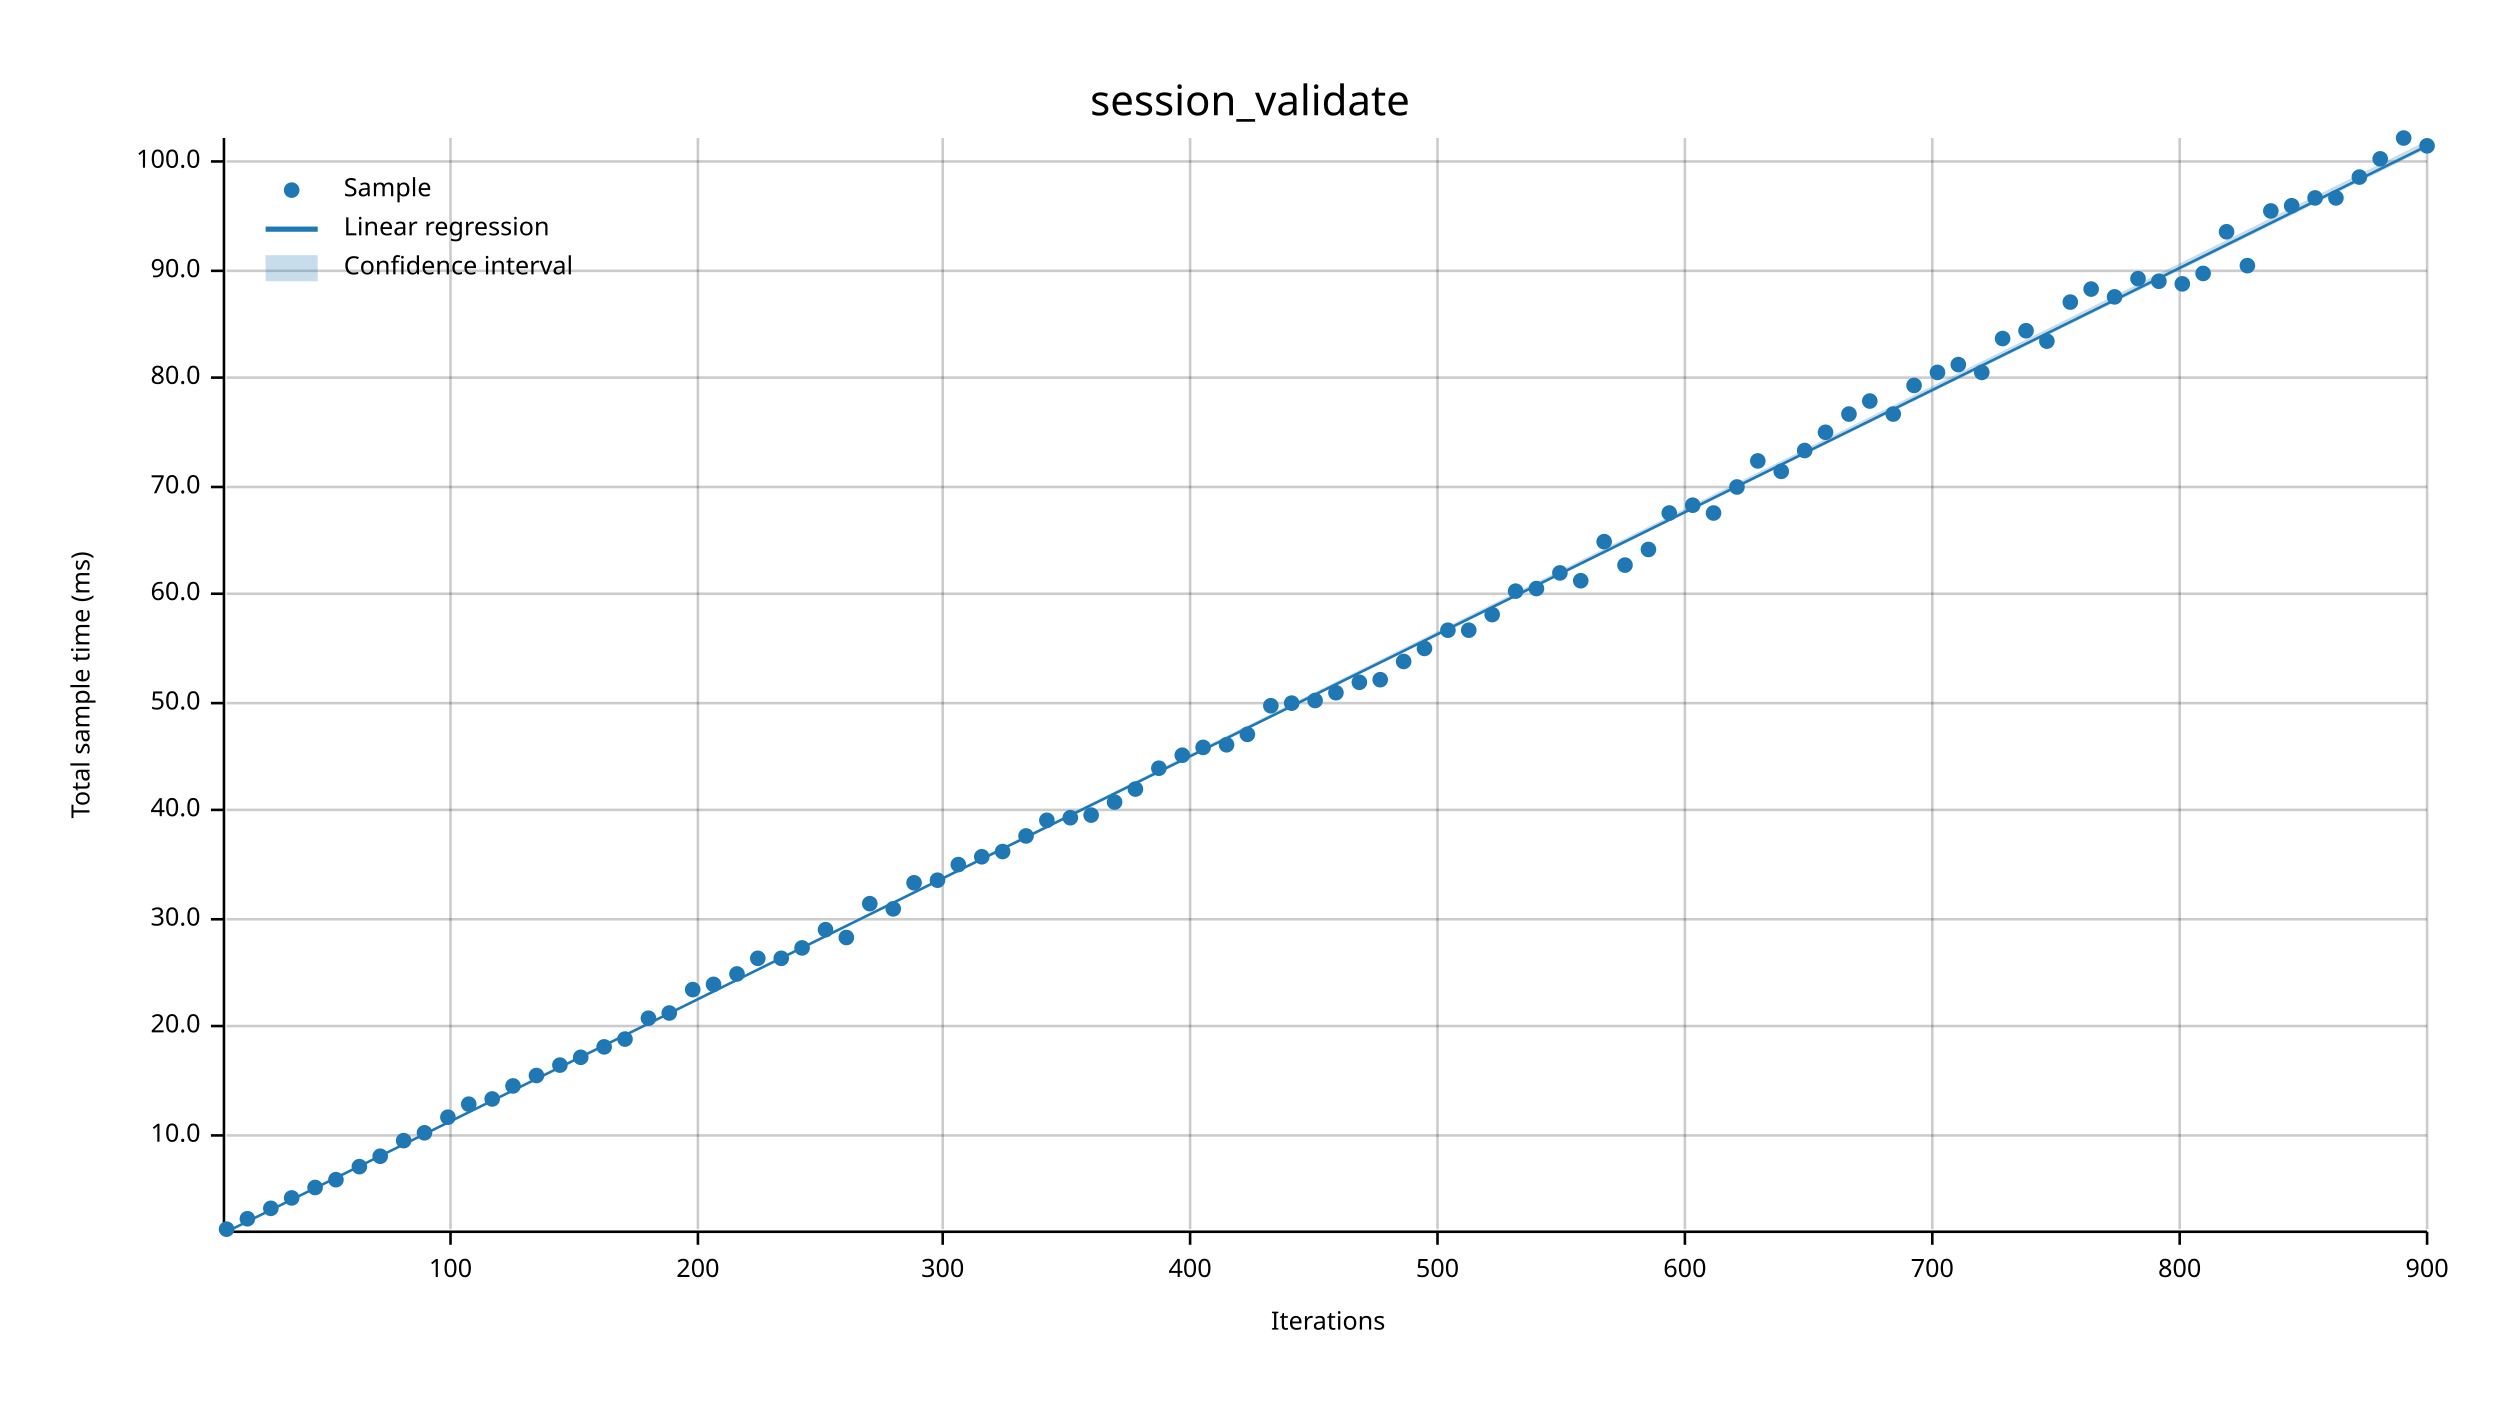
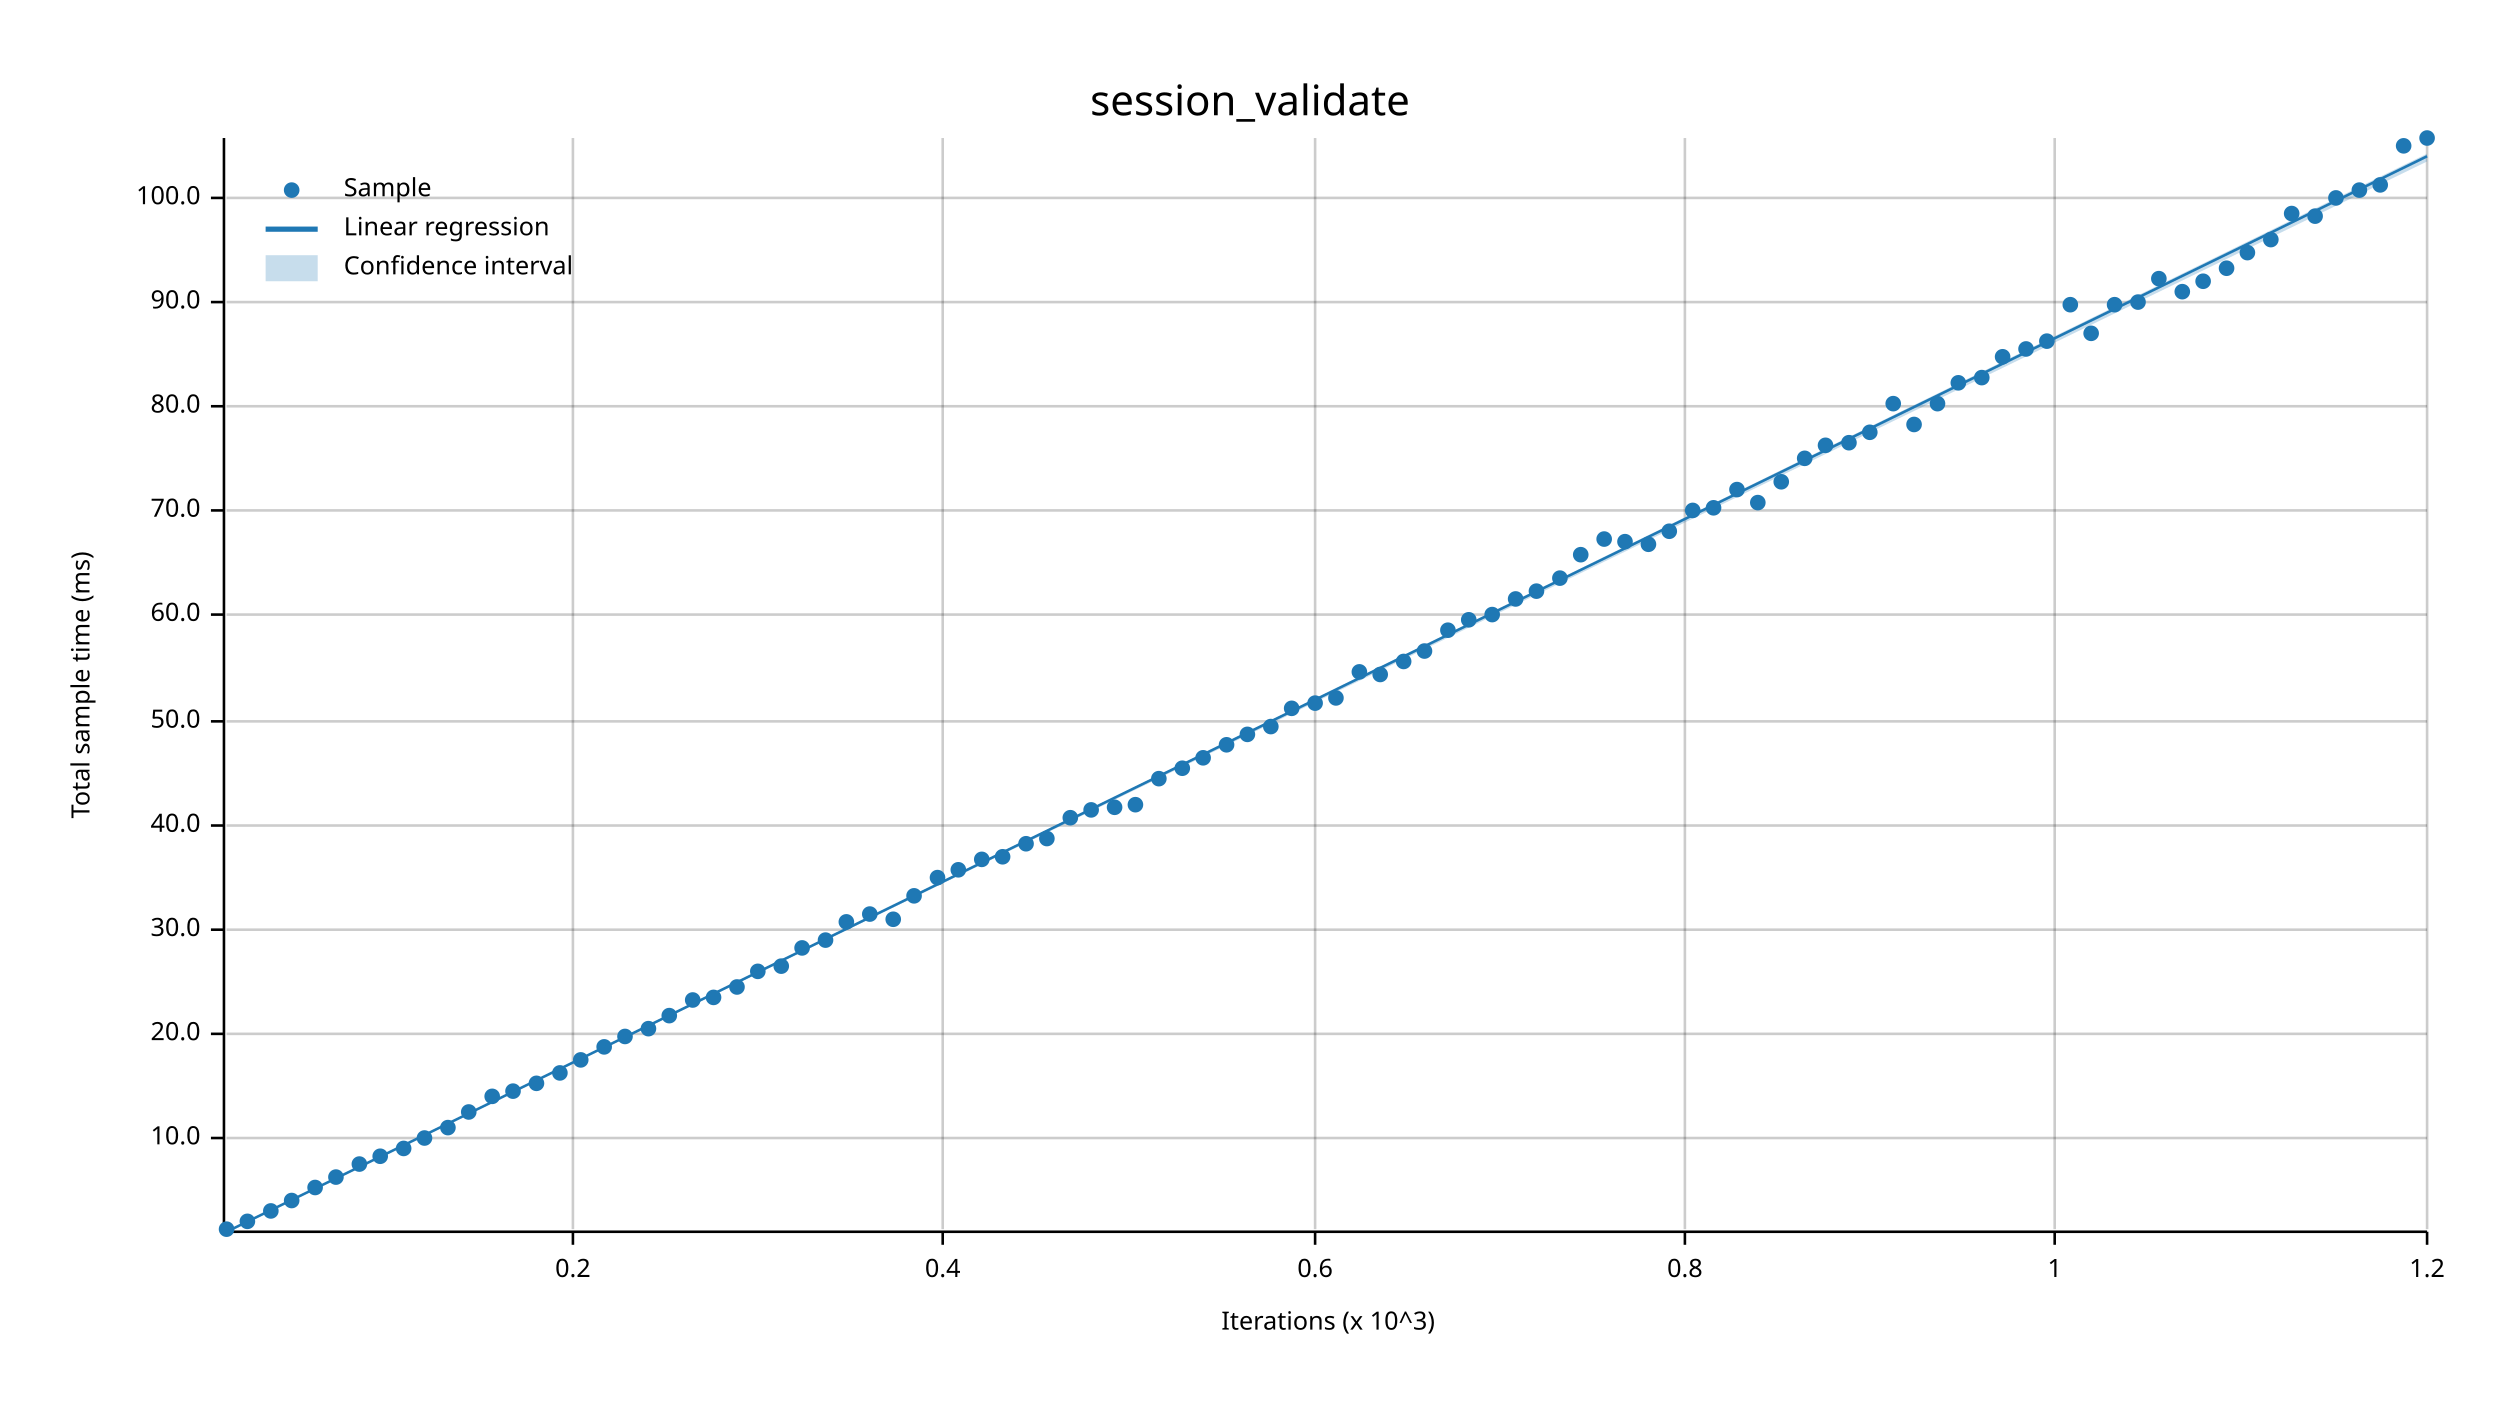
<svg xmlns="http://www.w3.org/2000/svg" width="960" height="540" viewBox="0 0 960 540">
  <text x="480" y="32" dy="0.76em" text-anchor="middle" font-family="sans-serif" font-size="16.129" opacity="1" fill="#000000">
session_validate
</text>
  <text x="27" y="263" dy="0.76em" text-anchor="middle" font-family="sans-serif" font-size="9.677" opacity="1" fill="#000000" transform="rotate(270, 27, 263)">
Total sample time (ms)
</text>
  <text x="510" y="513" dy="-0.5ex" text-anchor="middle" font-family="sans-serif" font-size="9.677" opacity="1" fill="#000000">
- Iterations
- </text>
-   <line opacity="0.2" stroke="#000000" stroke-width="1" x1="173" y1="472" x2="173" y2="53" />
-   <line opacity="0.2" stroke="#000000" stroke-width="1" x1="268" y1="472" x2="268" y2="53" />
+ Iterations (x 10^3)
+ </text>
+   <line opacity="0.2" stroke="#000000" stroke-width="1" x1="220" y1="472" x2="220" y2="53" />
  <line opacity="0.2" stroke="#000000" stroke-width="1" x1="362" y1="472" x2="362" y2="53" />
-   <line opacity="0.2" stroke="#000000" stroke-width="1" x1="457" y1="472" x2="457" y2="53" />
-   <line opacity="0.2" stroke="#000000" stroke-width="1" x1="552" y1="472" x2="552" y2="53" />
+   <line opacity="0.2" stroke="#000000" stroke-width="1" x1="505" y1="472" x2="505" y2="53" />
  <line opacity="0.2" stroke="#000000" stroke-width="1" x1="647" y1="472" x2="647" y2="53" />
-   <line opacity="0.2" stroke="#000000" stroke-width="1" x1="742" y1="472" x2="742" y2="53" />
-   <line opacity="0.2" stroke="#000000" stroke-width="1" x1="837" y1="472" x2="837" y2="53" />
+   <line opacity="0.2" stroke="#000000" stroke-width="1" x1="789" y1="472" x2="789" y2="53" />
  <line opacity="0.2" stroke="#000000" stroke-width="1" x1="932" y1="472" x2="932" y2="53" />
-   <line opacity="0.2" stroke="#000000" stroke-width="1" x1="87" y1="436" x2="932" y2="436" />
-   <line opacity="0.2" stroke="#000000" stroke-width="1" x1="87" y1="394" x2="932" y2="394" />
-   <line opacity="0.2" stroke="#000000" stroke-width="1" x1="87" y1="353" x2="932" y2="353" />
-   <line opacity="0.2" stroke="#000000" stroke-width="1" x1="87" y1="311" x2="932" y2="311" />
-   <line opacity="0.2" stroke="#000000" stroke-width="1" x1="87" y1="270" x2="932" y2="270" />
-   <line opacity="0.2" stroke="#000000" stroke-width="1" x1="87" y1="228" x2="932" y2="228" />
-   <line opacity="0.2" stroke="#000000" stroke-width="1" x1="87" y1="187" x2="932" y2="187" />
-   <line opacity="0.2" stroke="#000000" stroke-width="1" x1="87" y1="145" x2="932" y2="145" />
-   <line opacity="0.2" stroke="#000000" stroke-width="1" x1="87" y1="104" x2="932" y2="104" />
-   <line opacity="0.2" stroke="#000000" stroke-width="1" x1="87" y1="62" x2="932" y2="62" />
+   <line opacity="0.2" stroke="#000000" stroke-width="1" x1="87" y1="437" x2="932" y2="437" />
+   <line opacity="0.2" stroke="#000000" stroke-width="1" x1="87" y1="397" x2="932" y2="397" />
+   <line opacity="0.2" stroke="#000000" stroke-width="1" x1="87" y1="357" x2="932" y2="357" />
+   <line opacity="0.2" stroke="#000000" stroke-width="1" x1="87" y1="317" x2="932" y2="317" />
+   <line opacity="0.2" stroke="#000000" stroke-width="1" x1="87" y1="277" x2="932" y2="277" />
+   <line opacity="0.2" stroke="#000000" stroke-width="1" x1="87" y1="236" x2="932" y2="236" />
+   <line opacity="0.2" stroke="#000000" stroke-width="1" x1="87" y1="196" x2="932" y2="196" />
+   <line opacity="0.2" stroke="#000000" stroke-width="1" x1="87" y1="156" x2="932" y2="156" />
+   <line opacity="0.2" stroke="#000000" stroke-width="1" x1="87" y1="116" x2="932" y2="116" />
+   <line opacity="0.2" stroke="#000000" stroke-width="1" x1="87" y1="76" x2="932" y2="76" />
  <polyline fill="none" opacity="1" stroke="#000000" stroke-width="1" points="86,53 86,472 " />
-   <text x="77" y="436" dy="0.5ex" text-anchor="end" font-family="sans-serif" font-size="9.677" opacity="1" fill="#000000">
+   <text x="77" y="437" dy="0.5ex" text-anchor="end" font-family="sans-serif" font-size="9.677" opacity="1" fill="#000000">
10.0
</text>
-   <polyline fill="none" opacity="1" stroke="#000000" stroke-width="1" points="81,436 86,436 " />
-   <text x="77" y="394" dy="0.5ex" text-anchor="end" font-family="sans-serif" font-size="9.677" opacity="1" fill="#000000">
+   <polyline fill="none" opacity="1" stroke="#000000" stroke-width="1" points="81,437 86,437 " />
+   <text x="77" y="397" dy="0.5ex" text-anchor="end" font-family="sans-serif" font-size="9.677" opacity="1" fill="#000000">
20.0
</text>
-   <polyline fill="none" opacity="1" stroke="#000000" stroke-width="1" points="81,394 86,394 " />
-   <text x="77" y="353" dy="0.5ex" text-anchor="end" font-family="sans-serif" font-size="9.677" opacity="1" fill="#000000">
+   <polyline fill="none" opacity="1" stroke="#000000" stroke-width="1" points="81,397 86,397 " />
+   <text x="77" y="357" dy="0.5ex" text-anchor="end" font-family="sans-serif" font-size="9.677" opacity="1" fill="#000000">
30.0
</text>
-   <polyline fill="none" opacity="1" stroke="#000000" stroke-width="1" points="81,353 86,353 " />
-   <text x="77" y="311" dy="0.5ex" text-anchor="end" font-family="sans-serif" font-size="9.677" opacity="1" fill="#000000">
+   <polyline fill="none" opacity="1" stroke="#000000" stroke-width="1" points="81,357 86,357 " />
+   <text x="77" y="317" dy="0.5ex" text-anchor="end" font-family="sans-serif" font-size="9.677" opacity="1" fill="#000000">
40.0
</text>
-   <polyline fill="none" opacity="1" stroke="#000000" stroke-width="1" points="81,311 86,311 " />
-   <text x="77" y="270" dy="0.5ex" text-anchor="end" font-family="sans-serif" font-size="9.677" opacity="1" fill="#000000">
+   <polyline fill="none" opacity="1" stroke="#000000" stroke-width="1" points="81,317 86,317 " />
+   <text x="77" y="277" dy="0.5ex" text-anchor="end" font-family="sans-serif" font-size="9.677" opacity="1" fill="#000000">
50.0
</text>
-   <polyline fill="none" opacity="1" stroke="#000000" stroke-width="1" points="81,270 86,270 " />
-   <text x="77" y="228" dy="0.5ex" text-anchor="end" font-family="sans-serif" font-size="9.677" opacity="1" fill="#000000">
+   <polyline fill="none" opacity="1" stroke="#000000" stroke-width="1" points="81,277 86,277 " />
+   <text x="77" y="236" dy="0.5ex" text-anchor="end" font-family="sans-serif" font-size="9.677" opacity="1" fill="#000000">
60.0
</text>
-   <polyline fill="none" opacity="1" stroke="#000000" stroke-width="1" points="81,228 86,228 " />
-   <text x="77" y="187" dy="0.5ex" text-anchor="end" font-family="sans-serif" font-size="9.677" opacity="1" fill="#000000">
+   <polyline fill="none" opacity="1" stroke="#000000" stroke-width="1" points="81,236 86,236 " />
+   <text x="77" y="196" dy="0.5ex" text-anchor="end" font-family="sans-serif" font-size="9.677" opacity="1" fill="#000000">
70.0
</text>
-   <polyline fill="none" opacity="1" stroke="#000000" stroke-width="1" points="81,187 86,187 " />
-   <text x="77" y="145" dy="0.5ex" text-anchor="end" font-family="sans-serif" font-size="9.677" opacity="1" fill="#000000">
+   <polyline fill="none" opacity="1" stroke="#000000" stroke-width="1" points="81,196 86,196 " />
+   <text x="77" y="156" dy="0.5ex" text-anchor="end" font-family="sans-serif" font-size="9.677" opacity="1" fill="#000000">
80.0
</text>
-   <polyline fill="none" opacity="1" stroke="#000000" stroke-width="1" points="81,145 86,145 " />
-   <text x="77" y="104" dy="0.5ex" text-anchor="end" font-family="sans-serif" font-size="9.677" opacity="1" fill="#000000">
+   <polyline fill="none" opacity="1" stroke="#000000" stroke-width="1" points="81,156 86,156 " />
+   <text x="77" y="116" dy="0.5ex" text-anchor="end" font-family="sans-serif" font-size="9.677" opacity="1" fill="#000000">
90.0
</text>
-   <polyline fill="none" opacity="1" stroke="#000000" stroke-width="1" points="81,104 86,104 " />
-   <text x="77" y="62" dy="0.5ex" text-anchor="end" font-family="sans-serif" font-size="9.677" opacity="1" fill="#000000">
+   <polyline fill="none" opacity="1" stroke="#000000" stroke-width="1" points="81,116 86,116 " />
+   <text x="77" y="76" dy="0.5ex" text-anchor="end" font-family="sans-serif" font-size="9.677" opacity="1" fill="#000000">
100.0
</text>
-   <polyline fill="none" opacity="1" stroke="#000000" stroke-width="1" points="81,62 86,62 " />
+   <polyline fill="none" opacity="1" stroke="#000000" stroke-width="1" points="81,76 86,76 " />
  <polyline fill="none" opacity="1" stroke="#000000" stroke-width="1" points="87,473 932,473 " />
-   <text x="173" y="483" dy="0.76em" text-anchor="middle" font-family="sans-serif" font-size="9.677" opacity="1" fill="#000000">
- 100
- </text>
-   <polyline fill="none" opacity="1" stroke="#000000" stroke-width="1" points="173,473 173,478 " />
-   <text x="268" y="483" dy="0.76em" text-anchor="middle" font-family="sans-serif" font-size="9.677" opacity="1" fill="#000000">
- 200
- </text>
-   <polyline fill="none" opacity="1" stroke="#000000" stroke-width="1" points="268,473 268,478 " />
+   <text x="220" y="483" dy="0.76em" text-anchor="middle" font-family="sans-serif" font-size="9.677" opacity="1" fill="#000000">
+ 0.2
+ </text>
+   <polyline fill="none" opacity="1" stroke="#000000" stroke-width="1" points="220,473 220,478 " />
  <text x="362" y="483" dy="0.76em" text-anchor="middle" font-family="sans-serif" font-size="9.677" opacity="1" fill="#000000">
- 300
+ 0.4
</text>
  <polyline fill="none" opacity="1" stroke="#000000" stroke-width="1" points="362,473 362,478 " />
-   <text x="457" y="483" dy="0.76em" text-anchor="middle" font-family="sans-serif" font-size="9.677" opacity="1" fill="#000000">
- 400
- </text>
-   <polyline fill="none" opacity="1" stroke="#000000" stroke-width="1" points="457,473 457,478 " />
-   <text x="552" y="483" dy="0.76em" text-anchor="middle" font-family="sans-serif" font-size="9.677" opacity="1" fill="#000000">
- 500
- </text>
-   <polyline fill="none" opacity="1" stroke="#000000" stroke-width="1" points="552,473 552,478 " />
+   <text x="505" y="483" dy="0.76em" text-anchor="middle" font-family="sans-serif" font-size="9.677" opacity="1" fill="#000000">
+ 0.6
+ </text>
+   <polyline fill="none" opacity="1" stroke="#000000" stroke-width="1" points="505,473 505,478 " />
  <text x="647" y="483" dy="0.76em" text-anchor="middle" font-family="sans-serif" font-size="9.677" opacity="1" fill="#000000">
- 600
+ 0.8
</text>
  <polyline fill="none" opacity="1" stroke="#000000" stroke-width="1" points="647,473 647,478 " />
-   <text x="742" y="483" dy="0.76em" text-anchor="middle" font-family="sans-serif" font-size="9.677" opacity="1" fill="#000000">
- 700
- </text>
-   <polyline fill="none" opacity="1" stroke="#000000" stroke-width="1" points="742,473 742,478 " />
-   <text x="837" y="483" dy="0.76em" text-anchor="middle" font-family="sans-serif" font-size="9.677" opacity="1" fill="#000000">
- 800
- </text>
-   <polyline fill="none" opacity="1" stroke="#000000" stroke-width="1" points="837,473 837,478 " />
+   <text x="789" y="483" dy="0.76em" text-anchor="middle" font-family="sans-serif" font-size="9.677" opacity="1" fill="#000000">
+ 1
+ </text>
+   <polyline fill="none" opacity="1" stroke="#000000" stroke-width="1" points="789,473 789,478 " />
  <text x="932" y="483" dy="0.76em" text-anchor="middle" font-family="sans-serif" font-size="9.677" opacity="1" fill="#000000">
- 900
+ 1.2
</text>
  <polyline fill="none" opacity="1" stroke="#000000" stroke-width="1" points="932,473 932,478 " />
  <circle cx="87" cy="472" r="3" opacity="1" fill="#1F78B4" stroke="none" stroke-width="1" />
-   <circle cx="95" cy="468" r="3" opacity="1" fill="#1F78B4" stroke="none" stroke-width="1" />
-   <circle cx="104" cy="464" r="3" opacity="1" fill="#1F78B4" stroke="none" stroke-width="1" />
-   <circle cx="112" cy="460" r="3" opacity="1" fill="#1F78B4" stroke="none" stroke-width="1" />
+   <circle cx="95" cy="469" r="3" opacity="1" fill="#1F78B4" stroke="none" stroke-width="1" />
+   <circle cx="104" cy="465" r="3" opacity="1" fill="#1F78B4" stroke="none" stroke-width="1" />
+   <circle cx="112" cy="461" r="3" opacity="1" fill="#1F78B4" stroke="none" stroke-width="1" />
  <circle cx="121" cy="456" r="3" opacity="1" fill="#1F78B4" stroke="none" stroke-width="1" />
-   <circle cx="129" cy="453" r="3" opacity="1" fill="#1F78B4" stroke="none" stroke-width="1" />
-   <circle cx="138" cy="448" r="3" opacity="1" fill="#1F78B4" stroke="none" stroke-width="1" />
+   <circle cx="129" cy="452" r="3" opacity="1" fill="#1F78B4" stroke="none" stroke-width="1" />
+   <circle cx="138" cy="447" r="3" opacity="1" fill="#1F78B4" stroke="none" stroke-width="1" />
  <circle cx="146" cy="444" r="3" opacity="1" fill="#1F78B4" stroke="none" stroke-width="1" />
-   <circle cx="155" cy="438" r="3" opacity="1" fill="#1F78B4" stroke="none" stroke-width="1" />
-   <circle cx="163" cy="435" r="3" opacity="1" fill="#1F78B4" stroke="none" stroke-width="1" />
-   <circle cx="172" cy="429" r="3" opacity="1" fill="#1F78B4" stroke="none" stroke-width="1" />
-   <circle cx="180" cy="424" r="3" opacity="1" fill="#1F78B4" stroke="none" stroke-width="1" />
-   <circle cx="189" cy="422" r="3" opacity="1" fill="#1F78B4" stroke="none" stroke-width="1" />
-   <circle cx="197" cy="417" r="3" opacity="1" fill="#1F78B4" stroke="none" stroke-width="1" />
-   <circle cx="206" cy="413" r="3" opacity="1" fill="#1F78B4" stroke="none" stroke-width="1" />
-   <circle cx="215" cy="409" r="3" opacity="1" fill="#1F78B4" stroke="none" stroke-width="1" />
-   <circle cx="223" cy="406" r="3" opacity="1" fill="#1F78B4" stroke="none" stroke-width="1" />
+   <circle cx="155" cy="441" r="3" opacity="1" fill="#1F78B4" stroke="none" stroke-width="1" />
+   <circle cx="163" cy="437" r="3" opacity="1" fill="#1F78B4" stroke="none" stroke-width="1" />
+   <circle cx="172" cy="433" r="3" opacity="1" fill="#1F78B4" stroke="none" stroke-width="1" />
+   <circle cx="180" cy="427" r="3" opacity="1" fill="#1F78B4" stroke="none" stroke-width="1" />
+   <circle cx="189" cy="421" r="3" opacity="1" fill="#1F78B4" stroke="none" stroke-width="1" />
+   <circle cx="197" cy="419" r="3" opacity="1" fill="#1F78B4" stroke="none" stroke-width="1" />
+   <circle cx="206" cy="416" r="3" opacity="1" fill="#1F78B4" stroke="none" stroke-width="1" />
+   <circle cx="215" cy="412" r="3" opacity="1" fill="#1F78B4" stroke="none" stroke-width="1" />
+   <circle cx="223" cy="407" r="3" opacity="1" fill="#1F78B4" stroke="none" stroke-width="1" />
  <circle cx="232" cy="402" r="3" opacity="1" fill="#1F78B4" stroke="none" stroke-width="1" />
-   <circle cx="240" cy="399" r="3" opacity="1" fill="#1F78B4" stroke="none" stroke-width="1" />
-   <circle cx="249" cy="391" r="3" opacity="1" fill="#1F78B4" stroke="none" stroke-width="1" />
-   <circle cx="257" cy="389" r="3" opacity="1" fill="#1F78B4" stroke="none" stroke-width="1" />
-   <circle cx="266" cy="380" r="3" opacity="1" fill="#1F78B4" stroke="none" stroke-width="1" />
-   <circle cx="274" cy="378" r="3" opacity="1" fill="#1F78B4" stroke="none" stroke-width="1" />
-   <circle cx="283" cy="374" r="3" opacity="1" fill="#1F78B4" stroke="none" stroke-width="1" />
-   <circle cx="291" cy="368" r="3" opacity="1" fill="#1F78B4" stroke="none" stroke-width="1" />
-   <circle cx="300" cy="368" r="3" opacity="1" fill="#1F78B4" stroke="none" stroke-width="1" />
+   <circle cx="240" cy="398" r="3" opacity="1" fill="#1F78B4" stroke="none" stroke-width="1" />
+   <circle cx="249" cy="395" r="3" opacity="1" fill="#1F78B4" stroke="none" stroke-width="1" />
+   <circle cx="257" cy="390" r="3" opacity="1" fill="#1F78B4" stroke="none" stroke-width="1" />
+   <circle cx="266" cy="384" r="3" opacity="1" fill="#1F78B4" stroke="none" stroke-width="1" />
+   <circle cx="274" cy="383" r="3" opacity="1" fill="#1F78B4" stroke="none" stroke-width="1" />
+   <circle cx="283" cy="379" r="3" opacity="1" fill="#1F78B4" stroke="none" stroke-width="1" />
+   <circle cx="291" cy="373" r="3" opacity="1" fill="#1F78B4" stroke="none" stroke-width="1" />
+   <circle cx="300" cy="371" r="3" opacity="1" fill="#1F78B4" stroke="none" stroke-width="1" />
  <circle cx="308" cy="364" r="3" opacity="1" fill="#1F78B4" stroke="none" stroke-width="1" />
-   <circle cx="317" cy="357" r="3" opacity="1" fill="#1F78B4" stroke="none" stroke-width="1" />
-   <circle cx="325" cy="360" r="3" opacity="1" fill="#1F78B4" stroke="none" stroke-width="1" />
-   <circle cx="334" cy="347" r="3" opacity="1" fill="#1F78B4" stroke="none" stroke-width="1" />
-   <circle cx="343" cy="349" r="3" opacity="1" fill="#1F78B4" stroke="none" stroke-width="1" />
-   <circle cx="351" cy="339" r="3" opacity="1" fill="#1F78B4" stroke="none" stroke-width="1" />
-   <circle cx="360" cy="338" r="3" opacity="1" fill="#1F78B4" stroke="none" stroke-width="1" />
-   <circle cx="368" cy="332" r="3" opacity="1" fill="#1F78B4" stroke="none" stroke-width="1" />
-   <circle cx="377" cy="329" r="3" opacity="1" fill="#1F78B4" stroke="none" stroke-width="1" />
-   <circle cx="385" cy="327" r="3" opacity="1" fill="#1F78B4" stroke="none" stroke-width="1" />
-   <circle cx="394" cy="321" r="3" opacity="1" fill="#1F78B4" stroke="none" stroke-width="1" />
-   <circle cx="402" cy="315" r="3" opacity="1" fill="#1F78B4" stroke="none" stroke-width="1" />
+   <circle cx="317" cy="361" r="3" opacity="1" fill="#1F78B4" stroke="none" stroke-width="1" />
+   <circle cx="325" cy="354" r="3" opacity="1" fill="#1F78B4" stroke="none" stroke-width="1" />
+   <circle cx="334" cy="351" r="3" opacity="1" fill="#1F78B4" stroke="none" stroke-width="1" />
+   <circle cx="343" cy="353" r="3" opacity="1" fill="#1F78B4" stroke="none" stroke-width="1" />
+   <circle cx="351" cy="344" r="3" opacity="1" fill="#1F78B4" stroke="none" stroke-width="1" />
+   <circle cx="360" cy="337" r="3" opacity="1" fill="#1F78B4" stroke="none" stroke-width="1" />
+   <circle cx="368" cy="334" r="3" opacity="1" fill="#1F78B4" stroke="none" stroke-width="1" />
+   <circle cx="377" cy="330" r="3" opacity="1" fill="#1F78B4" stroke="none" stroke-width="1" />
+   <circle cx="385" cy="329" r="3" opacity="1" fill="#1F78B4" stroke="none" stroke-width="1" />
+   <circle cx="394" cy="324" r="3" opacity="1" fill="#1F78B4" stroke="none" stroke-width="1" />
+   <circle cx="402" cy="322" r="3" opacity="1" fill="#1F78B4" stroke="none" stroke-width="1" />
  <circle cx="411" cy="314" r="3" opacity="1" fill="#1F78B4" stroke="none" stroke-width="1" />
-   <circle cx="419" cy="313" r="3" opacity="1" fill="#1F78B4" stroke="none" stroke-width="1" />
-   <circle cx="428" cy="308" r="3" opacity="1" fill="#1F78B4" stroke="none" stroke-width="1" />
-   <circle cx="436" cy="303" r="3" opacity="1" fill="#1F78B4" stroke="none" stroke-width="1" />
-   <circle cx="445" cy="295" r="3" opacity="1" fill="#1F78B4" stroke="none" stroke-width="1" />
-   <circle cx="454" cy="290" r="3" opacity="1" fill="#1F78B4" stroke="none" stroke-width="1" />
-   <circle cx="462" cy="287" r="3" opacity="1" fill="#1F78B4" stroke="none" stroke-width="1" />
+   <circle cx="419" cy="311" r="3" opacity="1" fill="#1F78B4" stroke="none" stroke-width="1" />
+   <circle cx="428" cy="310" r="3" opacity="1" fill="#1F78B4" stroke="none" stroke-width="1" />
+   <circle cx="436" cy="309" r="3" opacity="1" fill="#1F78B4" stroke="none" stroke-width="1" />
+   <circle cx="445" cy="299" r="3" opacity="1" fill="#1F78B4" stroke="none" stroke-width="1" />
+   <circle cx="454" cy="295" r="3" opacity="1" fill="#1F78B4" stroke="none" stroke-width="1" />
+   <circle cx="462" cy="291" r="3" opacity="1" fill="#1F78B4" stroke="none" stroke-width="1" />
  <circle cx="471" cy="286" r="3" opacity="1" fill="#1F78B4" stroke="none" stroke-width="1" />
  <circle cx="479" cy="282" r="3" opacity="1" fill="#1F78B4" stroke="none" stroke-width="1" />
-   <circle cx="488" cy="271" r="3" opacity="1" fill="#1F78B4" stroke="none" stroke-width="1" />
-   <circle cx="496" cy="270" r="3" opacity="1" fill="#1F78B4" stroke="none" stroke-width="1" />
-   <circle cx="505" cy="269" r="3" opacity="1" fill="#1F78B4" stroke="none" stroke-width="1" />
-   <circle cx="513" cy="266" r="3" opacity="1" fill="#1F78B4" stroke="none" stroke-width="1" />
-   <circle cx="522" cy="262" r="3" opacity="1" fill="#1F78B4" stroke="none" stroke-width="1" />
-   <circle cx="530" cy="261" r="3" opacity="1" fill="#1F78B4" stroke="none" stroke-width="1" />
+   <circle cx="488" cy="279" r="3" opacity="1" fill="#1F78B4" stroke="none" stroke-width="1" />
+   <circle cx="496" cy="272" r="3" opacity="1" fill="#1F78B4" stroke="none" stroke-width="1" />
+   <circle cx="505" cy="270" r="3" opacity="1" fill="#1F78B4" stroke="none" stroke-width="1" />
+   <circle cx="513" cy="268" r="3" opacity="1" fill="#1F78B4" stroke="none" stroke-width="1" />
+   <circle cx="522" cy="258" r="3" opacity="1" fill="#1F78B4" stroke="none" stroke-width="1" />
+   <circle cx="530" cy="259" r="3" opacity="1" fill="#1F78B4" stroke="none" stroke-width="1" />
  <circle cx="539" cy="254" r="3" opacity="1" fill="#1F78B4" stroke="none" stroke-width="1" />
-   <circle cx="547" cy="249" r="3" opacity="1" fill="#1F78B4" stroke="none" stroke-width="1" />
+   <circle cx="547" cy="250" r="3" opacity="1" fill="#1F78B4" stroke="none" stroke-width="1" />
  <circle cx="556" cy="242" r="3" opacity="1" fill="#1F78B4" stroke="none" stroke-width="1" />
-   <circle cx="564" cy="242" r="3" opacity="1" fill="#1F78B4" stroke="none" stroke-width="1" />
+   <circle cx="564" cy="238" r="3" opacity="1" fill="#1F78B4" stroke="none" stroke-width="1" />
  <circle cx="573" cy="236" r="3" opacity="1" fill="#1F78B4" stroke="none" stroke-width="1" />
-   <circle cx="582" cy="227" r="3" opacity="1" fill="#1F78B4" stroke="none" stroke-width="1" />
-   <circle cx="590" cy="226" r="3" opacity="1" fill="#1F78B4" stroke="none" stroke-width="1" />
-   <circle cx="599" cy="220" r="3" opacity="1" fill="#1F78B4" stroke="none" stroke-width="1" />
-   <circle cx="607" cy="223" r="3" opacity="1" fill="#1F78B4" stroke="none" stroke-width="1" />
-   <circle cx="616" cy="208" r="3" opacity="1" fill="#1F78B4" stroke="none" stroke-width="1" />
-   <circle cx="624" cy="217" r="3" opacity="1" fill="#1F78B4" stroke="none" stroke-width="1" />
-   <circle cx="633" cy="211" r="3" opacity="1" fill="#1F78B4" stroke="none" stroke-width="1" />
-   <circle cx="641" cy="197" r="3" opacity="1" fill="#1F78B4" stroke="none" stroke-width="1" />
-   <circle cx="650" cy="194" r="3" opacity="1" fill="#1F78B4" stroke="none" stroke-width="1" />
-   <circle cx="658" cy="197" r="3" opacity="1" fill="#1F78B4" stroke="none" stroke-width="1" />
-   <circle cx="667" cy="187" r="3" opacity="1" fill="#1F78B4" stroke="none" stroke-width="1" />
-   <circle cx="675" cy="177" r="3" opacity="1" fill="#1F78B4" stroke="none" stroke-width="1" />
-   <circle cx="684" cy="181" r="3" opacity="1" fill="#1F78B4" stroke="none" stroke-width="1" />
-   <circle cx="693" cy="173" r="3" opacity="1" fill="#1F78B4" stroke="none" stroke-width="1" />
-   <circle cx="701" cy="166" r="3" opacity="1" fill="#1F78B4" stroke="none" stroke-width="1" />
-   <circle cx="710" cy="159" r="3" opacity="1" fill="#1F78B4" stroke="none" stroke-width="1" />
-   <circle cx="718" cy="154" r="3" opacity="1" fill="#1F78B4" stroke="none" stroke-width="1" />
-   <circle cx="727" cy="159" r="3" opacity="1" fill="#1F78B4" stroke="none" stroke-width="1" />
-   <circle cx="735" cy="148" r="3" opacity="1" fill="#1F78B4" stroke="none" stroke-width="1" />
-   <circle cx="744" cy="143" r="3" opacity="1" fill="#1F78B4" stroke="none" stroke-width="1" />
-   <circle cx="752" cy="140" r="3" opacity="1" fill="#1F78B4" stroke="none" stroke-width="1" />
-   <circle cx="761" cy="143" r="3" opacity="1" fill="#1F78B4" stroke="none" stroke-width="1" />
-   <circle cx="769" cy="130" r="3" opacity="1" fill="#1F78B4" stroke="none" stroke-width="1" />
-   <circle cx="778" cy="127" r="3" opacity="1" fill="#1F78B4" stroke="none" stroke-width="1" />
+   <circle cx="582" cy="230" r="3" opacity="1" fill="#1F78B4" stroke="none" stroke-width="1" />
+   <circle cx="590" cy="227" r="3" opacity="1" fill="#1F78B4" stroke="none" stroke-width="1" />
+   <circle cx="599" cy="222" r="3" opacity="1" fill="#1F78B4" stroke="none" stroke-width="1" />
+   <circle cx="607" cy="213" r="3" opacity="1" fill="#1F78B4" stroke="none" stroke-width="1" />
+   <circle cx="616" cy="207" r="3" opacity="1" fill="#1F78B4" stroke="none" stroke-width="1" />
+   <circle cx="624" cy="208" r="3" opacity="1" fill="#1F78B4" stroke="none" stroke-width="1" />
+   <circle cx="633" cy="209" r="3" opacity="1" fill="#1F78B4" stroke="none" stroke-width="1" />
+   <circle cx="641" cy="204" r="3" opacity="1" fill="#1F78B4" stroke="none" stroke-width="1" />
+   <circle cx="650" cy="196" r="3" opacity="1" fill="#1F78B4" stroke="none" stroke-width="1" />
+   <circle cx="658" cy="195" r="3" opacity="1" fill="#1F78B4" stroke="none" stroke-width="1" />
+   <circle cx="667" cy="188" r="3" opacity="1" fill="#1F78B4" stroke="none" stroke-width="1" />
+   <circle cx="675" cy="193" r="3" opacity="1" fill="#1F78B4" stroke="none" stroke-width="1" />
+   <circle cx="684" cy="185" r="3" opacity="1" fill="#1F78B4" stroke="none" stroke-width="1" />
+   <circle cx="693" cy="176" r="3" opacity="1" fill="#1F78B4" stroke="none" stroke-width="1" />
+   <circle cx="701" cy="171" r="3" opacity="1" fill="#1F78B4" stroke="none" stroke-width="1" />
+   <circle cx="710" cy="170" r="3" opacity="1" fill="#1F78B4" stroke="none" stroke-width="1" />
+   <circle cx="718" cy="166" r="3" opacity="1" fill="#1F78B4" stroke="none" stroke-width="1" />
+   <circle cx="727" cy="155" r="3" opacity="1" fill="#1F78B4" stroke="none" stroke-width="1" />
+   <circle cx="735" cy="163" r="3" opacity="1" fill="#1F78B4" stroke="none" stroke-width="1" />
+   <circle cx="744" cy="155" r="3" opacity="1" fill="#1F78B4" stroke="none" stroke-width="1" />
+   <circle cx="752" cy="147" r="3" opacity="1" fill="#1F78B4" stroke="none" stroke-width="1" />
+   <circle cx="761" cy="145" r="3" opacity="1" fill="#1F78B4" stroke="none" stroke-width="1" />
+   <circle cx="769" cy="137" r="3" opacity="1" fill="#1F78B4" stroke="none" stroke-width="1" />
+   <circle cx="778" cy="134" r="3" opacity="1" fill="#1F78B4" stroke="none" stroke-width="1" />
  <circle cx="786" cy="131" r="3" opacity="1" fill="#1F78B4" stroke="none" stroke-width="1" />
-   <circle cx="795" cy="116" r="3" opacity="1" fill="#1F78B4" stroke="none" stroke-width="1" />
-   <circle cx="803" cy="111" r="3" opacity="1" fill="#1F78B4" stroke="none" stroke-width="1" />
-   <circle cx="812" cy="114" r="3" opacity="1" fill="#1F78B4" stroke="none" stroke-width="1" />
-   <circle cx="821" cy="107" r="3" opacity="1" fill="#1F78B4" stroke="none" stroke-width="1" />
-   <circle cx="829" cy="108" r="3" opacity="1" fill="#1F78B4" stroke="none" stroke-width="1" />
-   <circle cx="838" cy="109" r="3" opacity="1" fill="#1F78B4" stroke="none" stroke-width="1" />
-   <circle cx="846" cy="105" r="3" opacity="1" fill="#1F78B4" stroke="none" stroke-width="1" />
-   <circle cx="855" cy="89" r="3" opacity="1" fill="#1F78B4" stroke="none" stroke-width="1" />
-   <circle cx="863" cy="102" r="3" opacity="1" fill="#1F78B4" stroke="none" stroke-width="1" />
-   <circle cx="872" cy="81" r="3" opacity="1" fill="#1F78B4" stroke="none" stroke-width="1" />
-   <circle cx="880" cy="79" r="3" opacity="1" fill="#1F78B4" stroke="none" stroke-width="1" />
-   <circle cx="889" cy="76" r="3" opacity="1" fill="#1F78B4" stroke="none" stroke-width="1" />
+   <circle cx="795" cy="117" r="3" opacity="1" fill="#1F78B4" stroke="none" stroke-width="1" />
+   <circle cx="803" cy="128" r="3" opacity="1" fill="#1F78B4" stroke="none" stroke-width="1" />
+   <circle cx="812" cy="117" r="3" opacity="1" fill="#1F78B4" stroke="none" stroke-width="1" />
+   <circle cx="821" cy="116" r="3" opacity="1" fill="#1F78B4" stroke="none" stroke-width="1" />
+   <circle cx="829" cy="107" r="3" opacity="1" fill="#1F78B4" stroke="none" stroke-width="1" />
+   <circle cx="838" cy="112" r="3" opacity="1" fill="#1F78B4" stroke="none" stroke-width="1" />
+   <circle cx="846" cy="108" r="3" opacity="1" fill="#1F78B4" stroke="none" stroke-width="1" />
+   <circle cx="855" cy="103" r="3" opacity="1" fill="#1F78B4" stroke="none" stroke-width="1" />
+   <circle cx="863" cy="97" r="3" opacity="1" fill="#1F78B4" stroke="none" stroke-width="1" />
+   <circle cx="872" cy="92" r="3" opacity="1" fill="#1F78B4" stroke="none" stroke-width="1" />
+   <circle cx="880" cy="82" r="3" opacity="1" fill="#1F78B4" stroke="none" stroke-width="1" />
+   <circle cx="889" cy="83" r="3" opacity="1" fill="#1F78B4" stroke="none" stroke-width="1" />
  <circle cx="897" cy="76" r="3" opacity="1" fill="#1F78B4" stroke="none" stroke-width="1" />
-   <circle cx="906" cy="68" r="3" opacity="1" fill="#1F78B4" stroke="none" stroke-width="1" />
-   <circle cx="914" cy="61" r="3" opacity="1" fill="#1F78B4" stroke="none" stroke-width="1" />
-   <circle cx="923" cy="53" r="3" opacity="1" fill="#1F78B4" stroke="none" stroke-width="1" />
-   <circle cx="932" cy="56" r="3" opacity="1" fill="#1F78B4" stroke="none" stroke-width="1" />
-   <polyline fill="none" opacity="1" stroke="#1F78B4" stroke-width="1" points="87,473 932,56 " />
-   <polygon opacity="0.25" fill="#1F78B4" points="87,473 932,57 932,54 " />
+   <circle cx="906" cy="73" r="3" opacity="1" fill="#1F78B4" stroke="none" stroke-width="1" />
+   <circle cx="914" cy="71" r="3" opacity="1" fill="#1F78B4" stroke="none" stroke-width="1" />
+   <circle cx="923" cy="56" r="3" opacity="1" fill="#1F78B4" stroke="none" stroke-width="1" />
+   <circle cx="932" cy="53" r="3" opacity="1" fill="#1F78B4" stroke="none" stroke-width="1" />
+   <polyline fill="none" opacity="1" stroke="#1F78B4" stroke-width="1" points="87,473 932,60 " />
+   <polygon opacity="0.25" fill="#1F78B4" points="87,473 932,62 932,59 " />
  <text x="132" y="68" dy="0.76em" text-anchor="start" font-family="sans-serif" font-size="9.677" opacity="1" fill="#000000">
Sample
</text>
  <text x="132" y="83" dy="0.76em" text-anchor="start" font-family="sans-serif" font-size="9.677" opacity="1" fill="#000000">
Linear regression
</text>
  <text x="132" y="98" dy="0.76em" text-anchor="start" font-family="sans-serif" font-size="9.677" opacity="1" fill="#000000">
Confidence interval
</text>
  <circle cx="112" cy="73" r="3" opacity="1" fill="#1F78B4" stroke="none" stroke-width="1" />
  <polyline fill="none" opacity="1" stroke="#1F78B4" stroke-width="2" points="102,88 122,88 " />
  <rect x="102" y="98" width="20" height="10" opacity="0.25" fill="#1F78B4" stroke="none" />
</svg>
